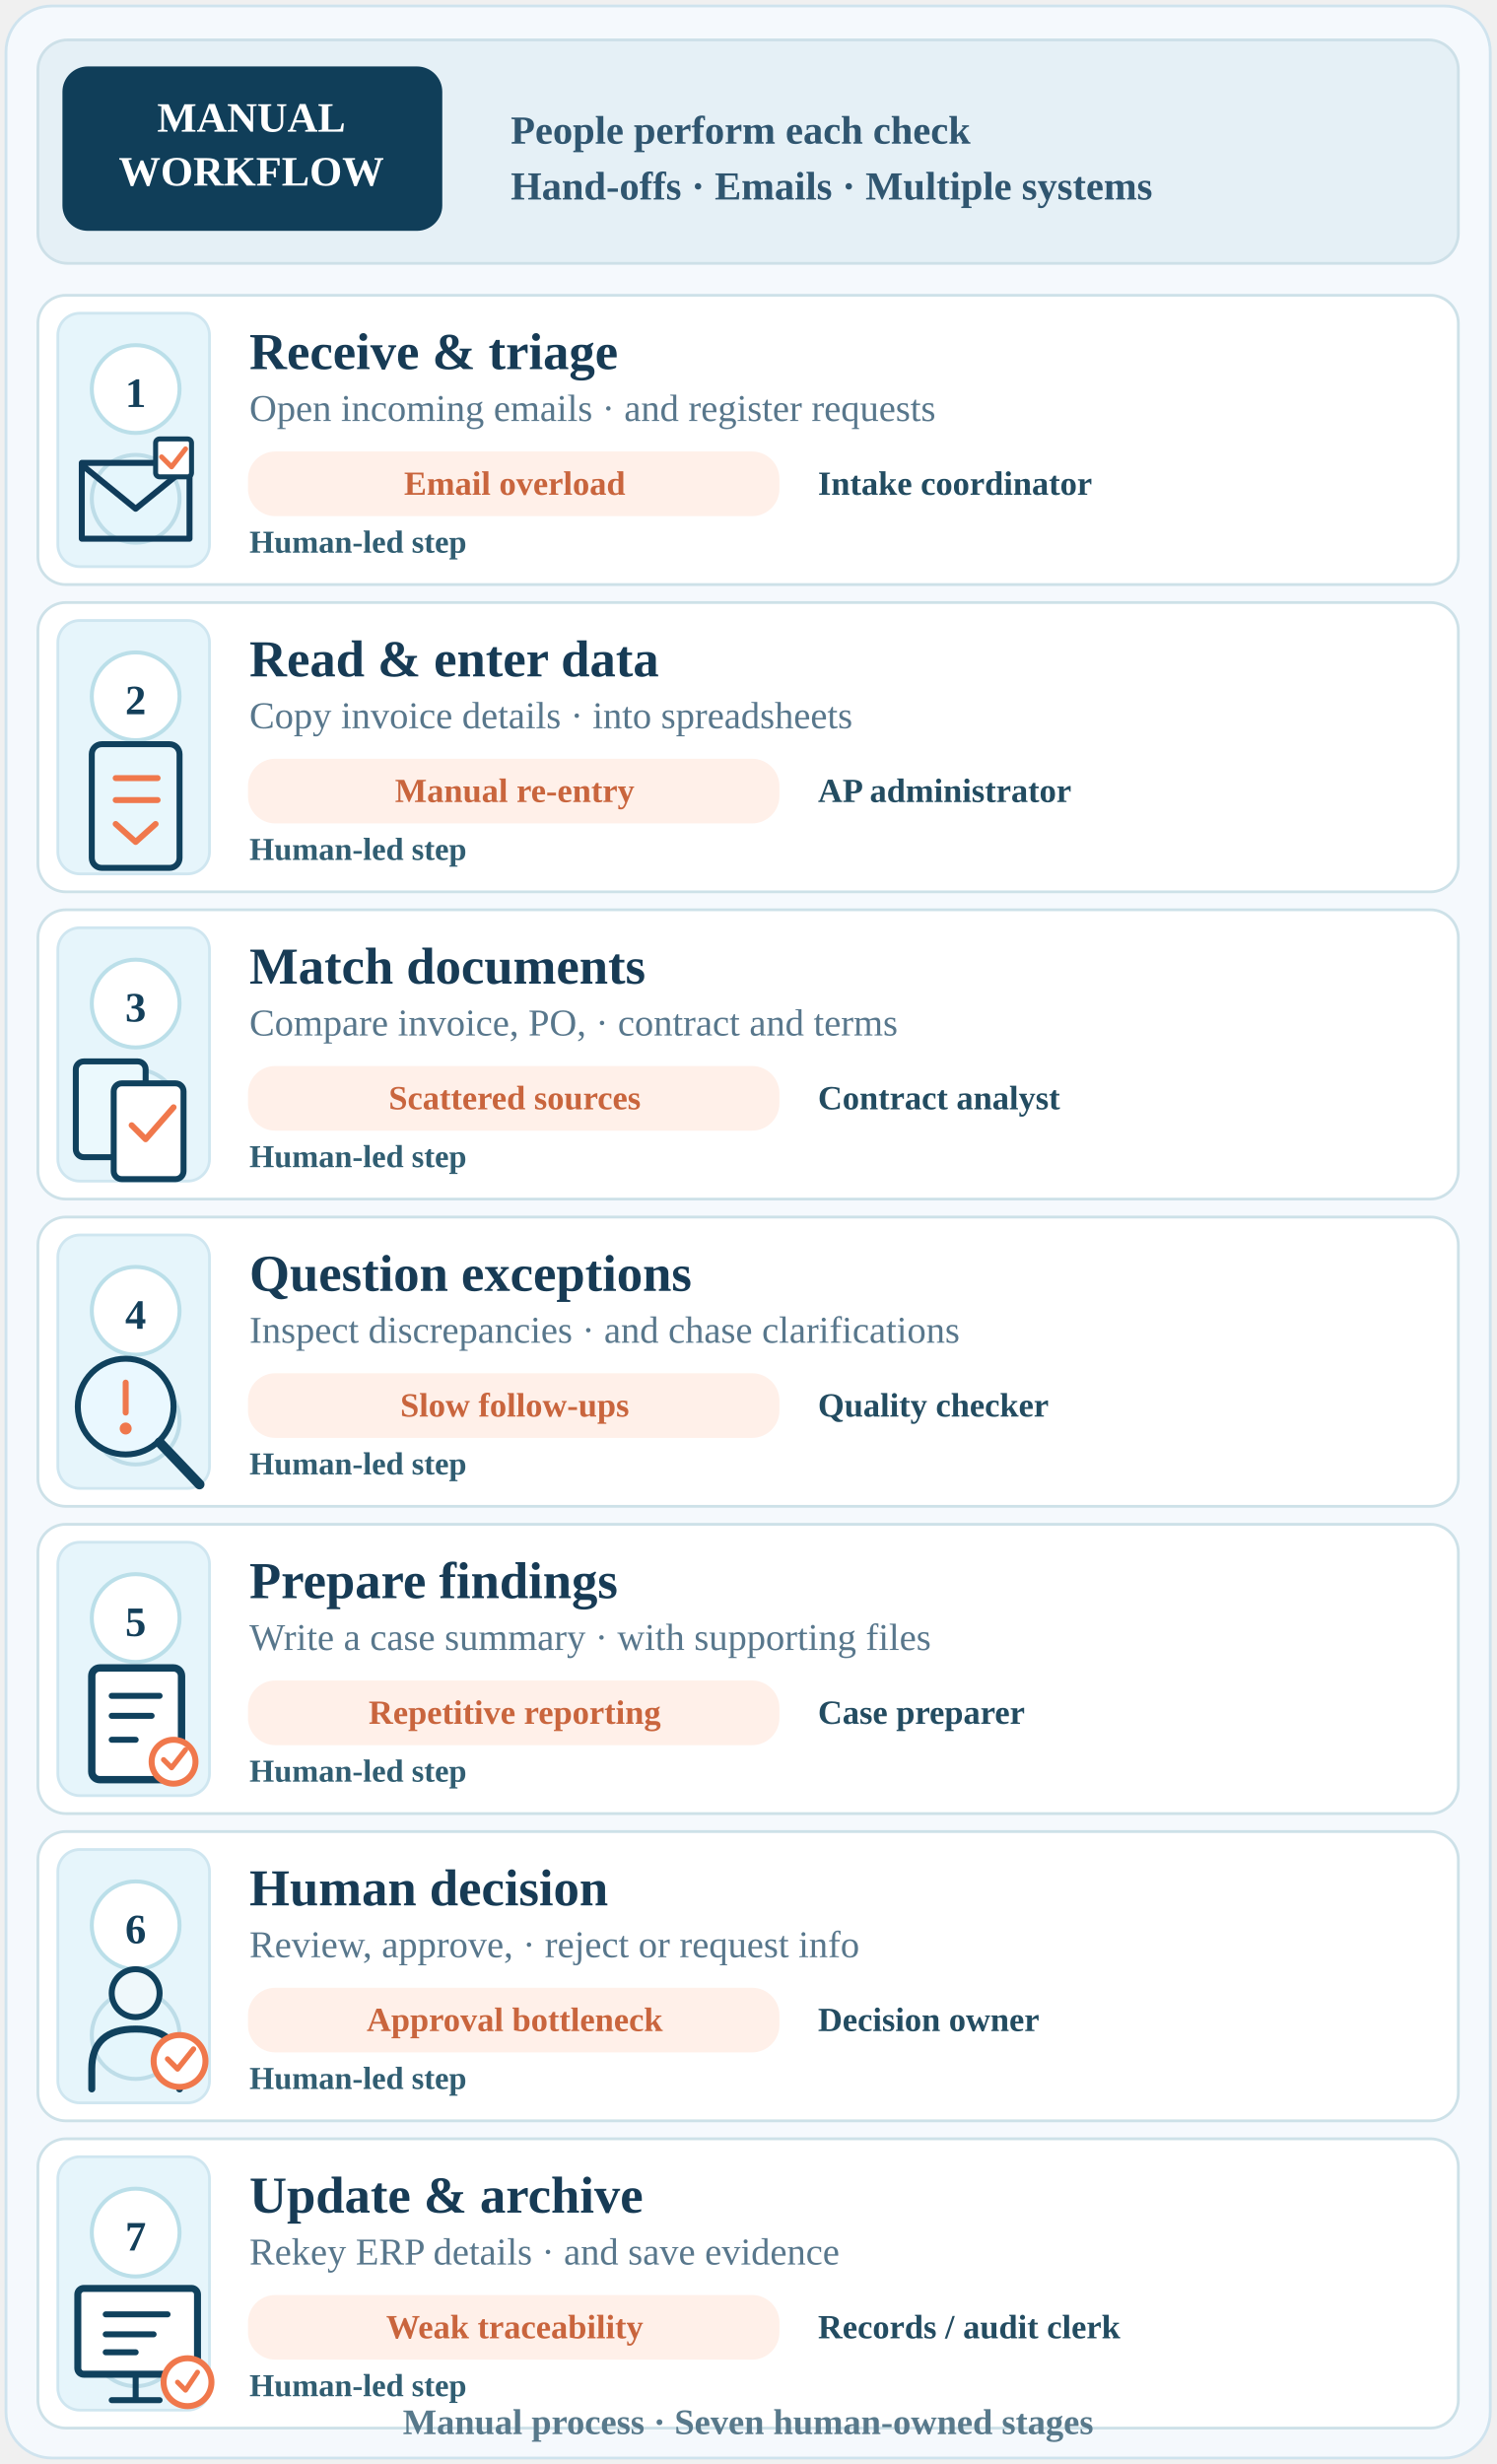
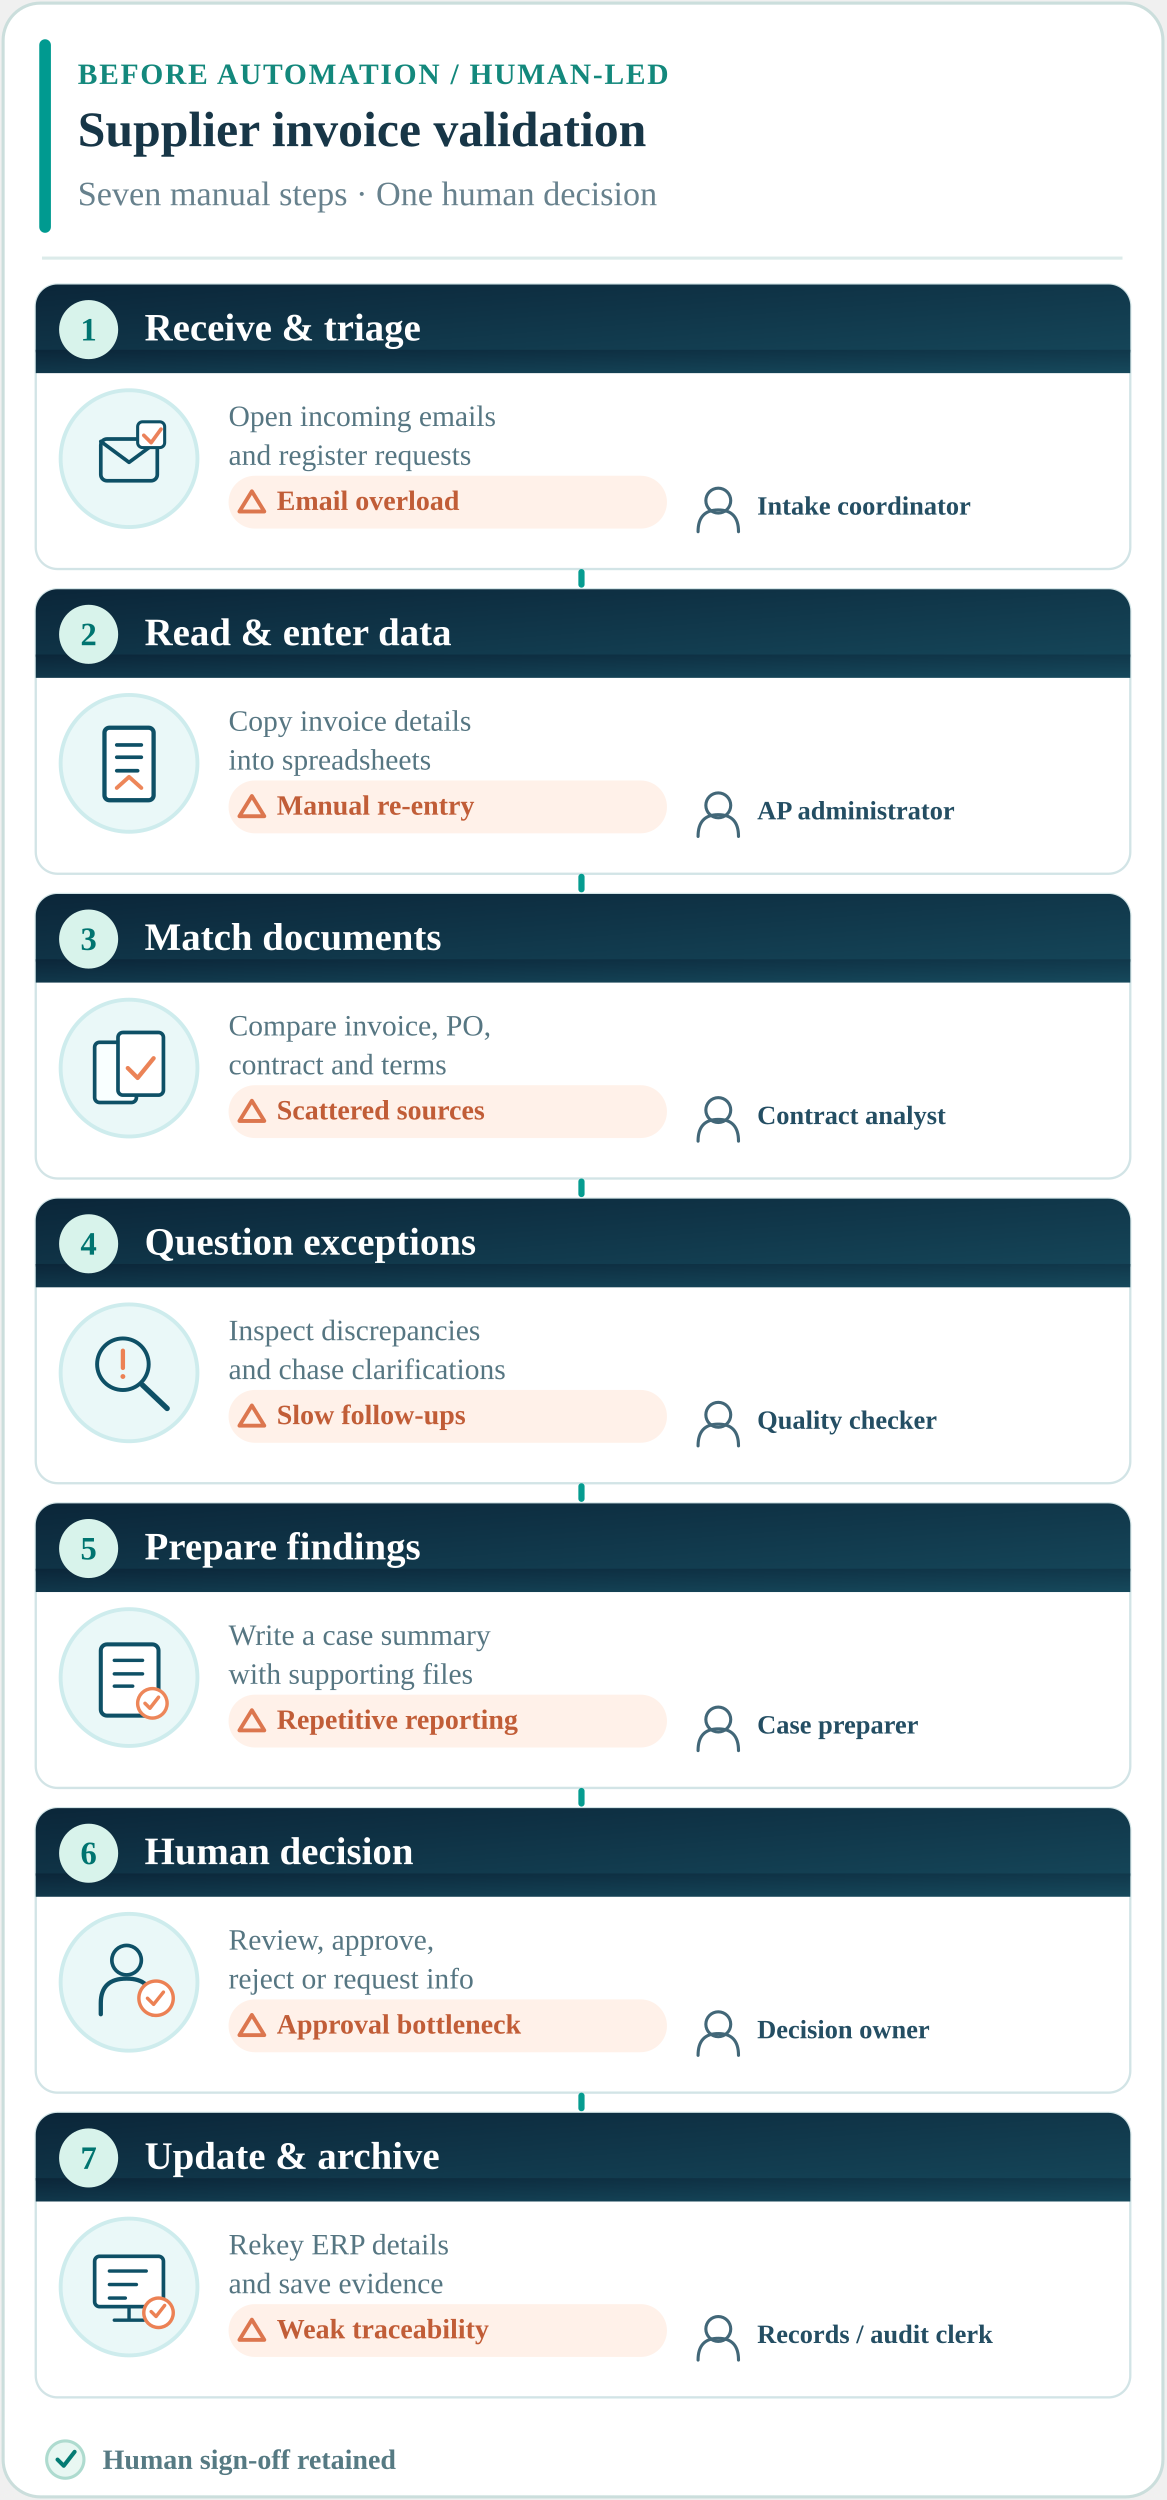
- <svg xmlns="http://www.w3.org/2000/svg" width="750" height="1235" viewBox="0 0 750 1235" role="img" aria-labelledby="title desc">
-   <rect x="3" y="3" width="744" height="1229" rx="23" fill="#f5f9fd" stroke="#cfe3ee" stroke-width="1.4" />
-   <rect x="19" y="20" width="712" height="112" rx="15" fill="#e5f0f6" stroke="#cde0e8" stroke-width="1.4" />
-   <rect x="32" y="34" width="189" height="81" rx="12" fill="#103e59" stroke="#103e59" stroke-width="1.4" />
-   <text x="126" y="66" text-anchor="middle" font-size="21" font-weight="850" fill="#fff">MANUAL</text>
-   <text x="126" y="93" text-anchor="middle" font-size="21" font-weight="850" fill="#fff">WORKFLOW</text>
-   <text x="256" y="72" text-anchor="start" font-size="20" font-weight="600" fill="#305670">People perform each check</text>
-   <text x="256" y="100" text-anchor="start" font-size="20" font-weight="600" fill="#305670">Hand-offs · Emails · Multiple systems</text>
-   <rect x="19" y="148" width="712" height="145" rx="14" fill="#fff" stroke="#cde1e8" stroke-width="1.4" />
-   <rect x="29" y="157" width="76" height="127" rx="11" fill="#e6f5fb" stroke="#cfe6f0" stroke-width="1.4" />
-   <circle cx="68" cy="195" r="22" fill="#fff" stroke="#bbdfe9" stroke-width="2" />
-   <text x="68" y="204" text-anchor="middle" font-size="21" font-weight="850" fill="#133f5a">1</text>
-   <circle cx="68" cy="250" r="22" fill="#e5f6fc" stroke="#bedde8" stroke-width="2" />
-   <path d="M41 232h54v38h-54z M41 233l27 22 27 -22" fill="none" stroke="#103c5a" stroke-width="3" stroke-linecap="round" stroke-linejoin="round" />
-   <rect x="78" y="220" width="18" height="19" rx="2" fill="#fff" stroke="#12415d" stroke-width="2.5" />
-   <path d="M81 229l5 5 7 -9" fill="none" stroke="#f0784c" stroke-width="2.5" stroke-linecap="round" stroke-linejoin="round" />
-   <text x="125" y="185" text-anchor="start" font-size="26" font-weight="800" fill="#173b55">Receive &amp; triage</text>
-   <text x="125" y="211" text-anchor="start" font-size="19" font-weight="500" fill="#58778c">Open incoming emails · and register requests</text>
-   <rect x="125" y="227" width="265" height="31" rx="13" fill="#fff0e9" stroke="#fff0e9" stroke-width="1.4" />
-   <text x="258" y="248" text-anchor="middle" font-size="17" font-weight="750" fill="#c9653d">Email overload</text>
-   <text x="410" y="248" text-anchor="start" font-size="17" font-weight="650" fill="#234c61">Intake coordinator</text>
-   <text x="125" y="277" text-anchor="start" font-size="16" font-weight="600" fill="#315e72">Human-led step</text>
-   <rect x="19" y="302" width="712" height="145" rx="14" fill="#fff" stroke="#cde1e8" stroke-width="1.4" />
-   <rect x="29" y="311" width="76" height="127" rx="11" fill="#e6f5fb" stroke="#cfe6f0" stroke-width="1.4" />
-   <circle cx="68" cy="349" r="22" fill="#fff" stroke="#bbdfe9" stroke-width="2" />
-   <text x="68" y="358" text-anchor="middle" font-size="21" font-weight="850" fill="#133f5a">2</text>
-   <circle cx="68" cy="404" r="22" fill="#e5f6fc" stroke="#bedde8" stroke-width="2" />
-   <rect x="46" y="373" width="44" height="62" rx="5" fill="#e8f7fc" stroke="#10415d" stroke-width="3" />
-   <path d="M58 390h21 M58 401h21 M58 413l10 9 10 -9" fill="none" stroke="#f0784c" stroke-width="3" stroke-linecap="round" stroke-linejoin="round" />
-   <text x="125" y="339" text-anchor="start" font-size="26" font-weight="800" fill="#173b55">Read &amp; enter data</text>
-   <text x="125" y="365" text-anchor="start" font-size="19" font-weight="500" fill="#58778c">Copy invoice details · into spreadsheets</text>
-   <rect x="125" y="381" width="265" height="31" rx="13" fill="#fff0e9" stroke="#fff0e9" stroke-width="1.4" />
-   <text x="258" y="402" text-anchor="middle" font-size="17" font-weight="750" fill="#c9653d">Manual re-entry</text>
-   <text x="410" y="402" text-anchor="start" font-size="17" font-weight="650" fill="#234c61">AP administrator</text>
-   <text x="125" y="431" text-anchor="start" font-size="16" font-weight="600" fill="#315e72">Human-led step</text>
-   <rect x="19" y="456" width="712" height="145" rx="14" fill="#fff" stroke="#cde1e8" stroke-width="1.4" />
-   <rect x="29" y="465" width="76" height="127" rx="11" fill="#e6f5fb" stroke="#cfe6f0" stroke-width="1.4" />
-   <circle cx="68" cy="503" r="22" fill="#fff" stroke="#bbdfe9" stroke-width="2" />
-   <text x="68" y="512" text-anchor="middle" font-size="21" font-weight="850" fill="#133f5a">3</text>
-   <circle cx="68" cy="558" r="22" fill="#e5f6fc" stroke="#bedde8" stroke-width="2" />
-   <rect x="38" y="532" width="35" height="48" rx="4" fill="#ebf9fd" stroke="#10415d" stroke-width="3" />
-   <rect x="57" y="543" width="35" height="48" rx="4" fill="#fff" stroke="#10415d" stroke-width="3" />
-   <path d="M66 564l7 7 14 -16" fill="none" stroke="#f0784c" stroke-width="3" stroke-linecap="round" stroke-linejoin="round" />
-   <text x="125" y="493" text-anchor="start" font-size="26" font-weight="800" fill="#173b55">Match documents</text>
-   <text x="125" y="519" text-anchor="start" font-size="19" font-weight="500" fill="#58778c">Compare invoice, PO, · contract and terms</text>
-   <rect x="125" y="535" width="265" height="31" rx="13" fill="#fff0e9" stroke="#fff0e9" stroke-width="1.4" />
-   <text x="258" y="556" text-anchor="middle" font-size="17" font-weight="750" fill="#c9653d">Scattered sources</text>
-   <text x="410" y="556" text-anchor="start" font-size="17" font-weight="650" fill="#234c61">Contract analyst</text>
-   <text x="125" y="585" text-anchor="start" font-size="16" font-weight="600" fill="#315e72">Human-led step</text>
-   <rect x="19" y="610" width="712" height="145" rx="14" fill="#fff" stroke="#cde1e8" stroke-width="1.4" />
-   <rect x="29" y="619" width="76" height="127" rx="11" fill="#e6f5fb" stroke="#cfe6f0" stroke-width="1.4" />
-   <circle cx="68" cy="657" r="22" fill="#fff" stroke="#bbdfe9" stroke-width="2" />
-   <text x="68" y="666" text-anchor="middle" font-size="21" font-weight="850" fill="#133f5a">4</text>
-   <circle cx="68" cy="712" r="22" fill="#e5f6fc" stroke="#bedde8" stroke-width="2" />
-   <circle cx="63" cy="705" r="24" fill="#eaf8ff" stroke="#10415d" stroke-width="3" />
-   <path d="M80 723l20 21" fill="none" stroke="#10415d" stroke-width="5" stroke-linecap="round" stroke-linejoin="round" />
-   <path d="M63 693v15" fill="none" stroke="#ef784d" stroke-width="3" stroke-linecap="round" stroke-linejoin="round" />
-   <circle cx="63" cy="716" r="2" fill="#ef784d" stroke="#ef784d" stroke-width="2" />
-   <text x="125" y="647" text-anchor="start" font-size="26" font-weight="800" fill="#173b55">Question exceptions</text>
-   <text x="125" y="673" text-anchor="start" font-size="19" font-weight="500" fill="#58778c">Inspect discrepancies · and chase clarifications</text>
-   <rect x="125" y="689" width="265" height="31" rx="13" fill="#fff0e9" stroke="#fff0e9" stroke-width="1.4" />
-   <text x="258" y="710" text-anchor="middle" font-size="17" font-weight="750" fill="#c9653d">Slow follow-ups</text>
-   <text x="410" y="710" text-anchor="start" font-size="17" font-weight="650" fill="#234c61">Quality checker</text>
-   <text x="125" y="739" text-anchor="start" font-size="16" font-weight="600" fill="#315e72">Human-led step</text>
-   <rect x="19" y="764" width="712" height="145" rx="14" fill="#fff" stroke="#cde1e8" stroke-width="1.4" />
-   <rect x="29" y="773" width="76" height="127" rx="11" fill="#e6f5fb" stroke="#cfe6f0" stroke-width="1.4" />
-   <circle cx="68" cy="811" r="22" fill="#fff" stroke="#bbdfe9" stroke-width="2" />
-   <text x="68" y="820" text-anchor="middle" font-size="21" font-weight="850" fill="#133f5a">5</text>
-   <circle cx="68" cy="866" r="22" fill="#e5f6fc" stroke="#bedde8" stroke-width="2" />
-   <rect x="46" y="836" width="45" height="56" rx="4" fill="#fff" stroke="#10415d" stroke-width="3.7" />
-   <path d="M56 850h24 M56 860h20 M56 872h12" fill="none" stroke="#10415d" stroke-width="3" stroke-linecap="round" stroke-linejoin="round" />
-   <circle cx="87" cy="883" r="11" fill="#fff" stroke="#f0784c" stroke-width="3" />
-   <path d="M82 882l4 4 7 -9" fill="none" stroke="#f0784c" stroke-width="2.6" stroke-linecap="round" stroke-linejoin="round" />
-   <text x="125" y="801" text-anchor="start" font-size="26" font-weight="800" fill="#173b55">Prepare findings</text>
-   <text x="125" y="827" text-anchor="start" font-size="19" font-weight="500" fill="#58778c">Write a case summary · with supporting files</text>
-   <rect x="125" y="843" width="265" height="31" rx="13" fill="#fff0e9" stroke="#fff0e9" stroke-width="1.4" />
-   <text x="258" y="864" text-anchor="middle" font-size="17" font-weight="750" fill="#c9653d">Repetitive reporting</text>
-   <text x="410" y="864" text-anchor="start" font-size="17" font-weight="650" fill="#234c61">Case preparer</text>
-   <text x="125" y="893" text-anchor="start" font-size="16" font-weight="600" fill="#315e72">Human-led step</text>
-   <rect x="19" y="918" width="712" height="145" rx="14" fill="#fff" stroke="#cde1e8" stroke-width="1.4" />
-   <rect x="29" y="927" width="76" height="127" rx="11" fill="#e6f5fb" stroke="#cfe6f0" stroke-width="1.4" />
-   <circle cx="68" cy="965" r="22" fill="#fff" stroke="#bbdfe9" stroke-width="2" />
-   <text x="68" y="974" text-anchor="middle" font-size="21" font-weight="850" fill="#133f5a">6</text>
-   <circle cx="68" cy="1020" r="22" fill="#e5f6fc" stroke="#bedde8" stroke-width="2" />
-   <circle cx="68" cy="999" r="12" fill="#eff8fb" stroke="#10415d" stroke-width="3" />
-   <path d="M46 1047v-10q0 -20 22 -20t22 20v10" fill="none" stroke="#10415d" stroke-width="3.5" stroke-linecap="round" stroke-linejoin="round" />
-   <circle cx="90" cy="1033" r="13" fill="#fff" stroke="#f0784c" stroke-width="3" />
-   <path d="M84 1032l5 5 8 -10" fill="none" stroke="#f0784c" stroke-width="2.7" stroke-linecap="round" stroke-linejoin="round" />
-   <text x="125" y="955" text-anchor="start" font-size="26" font-weight="800" fill="#173b55">Human decision</text>
-   <text x="125" y="981" text-anchor="start" font-size="19" font-weight="500" fill="#58778c">Review, approve, · reject or request info</text>
-   <rect x="125" y="997" width="265" height="31" rx="13" fill="#fff0e9" stroke="#fff0e9" stroke-width="1.4" />
-   <text x="258" y="1018" text-anchor="middle" font-size="17" font-weight="750" fill="#c9653d">Approval bottleneck</text>
-   <text x="410" y="1018" text-anchor="start" font-size="17" font-weight="650" fill="#234c61">Decision owner</text>
-   <text x="125" y="1047" text-anchor="start" font-size="16" font-weight="600" fill="#315e72">Human-led step</text>
-   <rect x="19" y="1072" width="712" height="145" rx="14" fill="#fff" stroke="#cde1e8" stroke-width="1.4" />
-   <rect x="29" y="1081" width="76" height="127" rx="11" fill="#e6f5fb" stroke="#cfe6f0" stroke-width="1.4" />
-   <circle cx="68" cy="1119" r="22" fill="#fff" stroke="#bbdfe9" stroke-width="2" />
-   <text x="68" y="1128" text-anchor="middle" font-size="21" font-weight="850" fill="#133f5a">7</text>
-   <circle cx="68" cy="1174" r="22" fill="#e5f6fc" stroke="#bedde8" stroke-width="2" />
-   <rect x="39" y="1147" width="60" height="43" rx="3" fill="#fff" stroke="#10415d" stroke-width="3.5" />
-   <path d="M53 1160h31 M53 1170h24 M53 1179h15 M68 1191v11 M56 1203h24" fill="none" stroke="#10415d" stroke-width="3" stroke-linecap="round" stroke-linejoin="round" />
-   <circle cx="94" cy="1194" r="12" fill="#fff" stroke="#f0784c" stroke-width="3" />
-   <path d="M89 1194l4 4 6 -9" fill="none" stroke="#f0784c" stroke-width="2.5" stroke-linecap="round" stroke-linejoin="round" />
-   <text x="125" y="1109" text-anchor="start" font-size="26" font-weight="800" fill="#173b55">Update &amp; archive</text>
-   <text x="125" y="1135" text-anchor="start" font-size="19" font-weight="500" fill="#58778c">Rekey ERP details · and save evidence</text>
-   <rect x="125" y="1151" width="265" height="31" rx="13" fill="#fff0e9" stroke="#fff0e9" stroke-width="1.4" />
-   <text x="258" y="1172" text-anchor="middle" font-size="17" font-weight="750" fill="#c9653d">Weak traceability</text>
-   <text x="410" y="1172" text-anchor="start" font-size="17" font-weight="650" fill="#234c61">Records / audit clerk</text>
-   <text x="125" y="1201" text-anchor="start" font-size="16" font-weight="600" fill="#315e72">Human-led step</text>
-   <text x="375" y="1220" text-anchor="middle" font-size="18" font-weight="600" fill="#58798b">Manual process · Seven human-owned stages</text>
+ <svg xmlns="http://www.w3.org/2000/svg" width="750" height="1608" viewBox="0 0 750 1608" role="img" aria-labelledby="title desc">
+   <defs>
+     <linearGradient id="navy" x1="0" y1="0" x2="1" y2="1">
+       <stop stop-color="#0b2639" />
+       <stop offset="1" stop-color="#16495c" />
+     </linearGradient>
+     <linearGradient id="teal" x1="0" y1="0" x2="1" y2="1">
+       <stop stop-color="#068d85" />
+       <stop offset="1" stop-color="#00a49a" />
+     </linearGradient>
+     <linearGradient id="header" x1="0" y1="0" x2="1" y2="1">
+       <stop stop-color="#fff" />
+       <stop offset="1" stop-color="#f1f9f9" />
+     </linearGradient>
+     <filter id="shadow" x="-30%" y="-30%" width="160%" height="160%">
+       <feDropShadow dx="0" dy="3" stdDeviation="6" flood-color="#174e5c" flood-opacity=".08" />
+     </filter>
+   </defs>
+   <rect x="2" y="2" width="746" height="1604" rx="24" fill="#fff" stroke="#cbdedc" stroke-width="2" />
+   <rect x="26" y="26" width="6" height="123" rx="3" fill="#009a90" stroke="#009a90" stroke-width="1.5" />
+   <text x="50" y="54" text-anchor="start" font-size="19" font-weight="850" letter-spacing="1.1" fill="#13887c">BEFORE AUTOMATION / HUMAN-LED</text>
+   <text x="50" y="94" text-anchor="start" font-size="32" font-weight="820" letter-spacing="0" fill="#173647">Supplier invoice validation</text>
+   <text x="50" y="132" text-anchor="start" font-size="22" font-weight="500" letter-spacing="0" fill="#67818d">Seven manual steps · One human decision</text>
+   <path d="M27 166H722" stroke="#dcebea" stroke-width="2" />
+   <rect x="23" y="183" width="704" height="183" rx="14" fill="#fff" stroke="#d2e4e6" stroke-width="1.5" />
+   <rect x="23" y="183" width="704" height="56" rx="14" fill="url(#navy)" stroke="none" stroke-width="0" />
+   <rect x="23" y="225" width="704" height="15" rx="0" fill="url(#navy)" stroke="none" stroke-width="0" />
+   <circle cx="57" cy="212" r="19" fill="#d8f3eb" stroke="none" stroke-width="1.7" />
+   <text x="57" y="219" text-anchor="middle" font-size="21" font-weight="800" letter-spacing="0" fill="#007470">1</text>
+   <text x="93" y="219" text-anchor="start" font-size="25" font-weight="760" letter-spacing="0" fill="#fff">Receive &amp; triage</text>
+   <circle cx="83" cy="295" r="44" fill="#eaf8f8" stroke="#ceeced" stroke-width="2.5" />
+   <g transform="translate(83 295) scale(0.79)">
+     <rect x="-23" y="-16" width="46" height="34" rx="5" fill="none" stroke="#0e5066" stroke-width="3" />
+     <path d="M-23 -14 L0 3 23 -14" fill="none" stroke="#0e5066" stroke-width="3" stroke-linejoin="round" stroke-linecap="round" />
+     <rect x="7" y="-30" width="22" height="21" rx="4" fill="#fff" stroke="#0e5066" stroke-width="2.5" />
+     <path d="M12 -19 l6 6 8 -11" fill="none" stroke="#eb815a" stroke-width="3" stroke-linejoin="round" stroke-linecap="round" />
+   </g>
+   <text x="147" y="274" text-anchor="start" font-size="19" font-weight="540" letter-spacing="0" fill="#567682">Open incoming emails</text>
+   <text x="147" y="299" text-anchor="start" font-size="19" font-weight="540" letter-spacing="0" fill="#567682">and register requests</text>
+   <rect x="147" y="306" width="282" height="34" rx="17" fill="#fff1e9" stroke="none" stroke-width="0" />
+   <path d="M162 316l8 13h-16z" fill="none" stroke="#dc764e" stroke-width="2.5" stroke-linejoin="round" stroke-linecap="round" />
+   <text x="178" y="328" text-anchor="start" font-size="18" font-weight="770" letter-spacing="0" fill="#c15d37">Email overload</text>
+   <circle cx="462" cy="322" r="8" fill="none" stroke="#426778" stroke-width="2" />
+   <path d="M449 342q0 -14 13 -14t13 14" fill="none" stroke="#426778" stroke-width="2" stroke-linejoin="round" stroke-linecap="round" />
+   <text x="487" y="331" text-anchor="start" font-size="17" font-weight="700" letter-spacing="0" fill="#244e63">Intake coordinator</text>
+   <path d="M374 368v8" fill="none" stroke="#069c90" stroke-width="4" stroke-linejoin="round" stroke-linecap="round" />
+   <rect x="23" y="379" width="704" height="183" rx="14" fill="#fff" stroke="#d2e4e6" stroke-width="1.5" />
+   <rect x="23" y="379" width="704" height="56" rx="14" fill="url(#navy)" stroke="none" stroke-width="0" />
+   <rect x="23" y="421" width="704" height="15" rx="0" fill="url(#navy)" stroke="none" stroke-width="0" />
+   <circle cx="57" cy="408" r="19" fill="#d8f3eb" stroke="none" stroke-width="1.7" />
+   <text x="57" y="415" text-anchor="middle" font-size="21" font-weight="800" letter-spacing="0" fill="#007470">2</text>
+   <text x="93" y="415" text-anchor="start" font-size="25" font-weight="760" letter-spacing="0" fill="#fff">Read &amp; enter data</text>
+   <circle cx="83" cy="491" r="44" fill="#eaf8f8" stroke="#ceeced" stroke-width="2.5" />
+   <g transform="translate(83 491) scale(0.79)">
+     <rect x="-20" y="-29" width="40" height="59" rx="4" fill="#fff" stroke="#0e5066" stroke-width="3.5" />
+     <path d="M-10 -15h20m-20 10h20m-20 11h17" fill="none" stroke="#0e5066" stroke-width="3" stroke-linejoin="round" stroke-linecap="round" />
+     <path d="M-10 20l10 -9 10 9" fill="none" stroke="#ed8659" stroke-width="3.2" stroke-linejoin="round" stroke-linecap="round" />
+   </g>
+   <text x="147" y="470" text-anchor="start" font-size="19" font-weight="540" letter-spacing="0" fill="#567682">Copy invoice details</text>
+   <text x="147" y="495" text-anchor="start" font-size="19" font-weight="540" letter-spacing="0" fill="#567682">into spreadsheets</text>
+   <rect x="147" y="502" width="282" height="34" rx="17" fill="#fff1e9" stroke="none" stroke-width="0" />
+   <path d="M162 512l8 13h-16z" fill="none" stroke="#dc764e" stroke-width="2.5" stroke-linejoin="round" stroke-linecap="round" />
+   <text x="178" y="524" text-anchor="start" font-size="18" font-weight="770" letter-spacing="0" fill="#c15d37">Manual re-entry</text>
+   <circle cx="462" cy="518" r="8" fill="none" stroke="#426778" stroke-width="2" />
+   <path d="M449 538q0 -14 13 -14t13 14" fill="none" stroke="#426778" stroke-width="2" stroke-linejoin="round" stroke-linecap="round" />
+   <text x="487" y="527" text-anchor="start" font-size="17" font-weight="700" letter-spacing="0" fill="#244e63">AP administrator</text>
+   <path d="M374 564v8" fill="none" stroke="#069c90" stroke-width="4" stroke-linejoin="round" stroke-linecap="round" />
+   <rect x="23" y="575" width="704" height="183" rx="14" fill="#fff" stroke="#d2e4e6" stroke-width="1.5" />
+   <rect x="23" y="575" width="704" height="56" rx="14" fill="url(#navy)" stroke="none" stroke-width="0" />
+   <rect x="23" y="617" width="704" height="15" rx="0" fill="url(#navy)" stroke="none" stroke-width="0" />
+   <circle cx="57" cy="604" r="19" fill="#d8f3eb" stroke="none" stroke-width="1.7" />
+   <text x="57" y="611" text-anchor="middle" font-size="21" font-weight="800" letter-spacing="0" fill="#007470">3</text>
+   <text x="93" y="611" text-anchor="start" font-size="25" font-weight="760" letter-spacing="0" fill="#fff">Match documents</text>
+   <circle cx="83" cy="687" r="44" fill="#eaf8f8" stroke="#ceeced" stroke-width="2.5" />
+   <g transform="translate(83 687) scale(0.79)">
+     <rect x="-28" y="-21" width="34" height="49" rx="4" fill="#f9ffff" stroke="#0e5066" stroke-width="3" />
+     <rect x="-9" y="-29" width="37" height="51" rx="4" fill="#fff" stroke="#0e5066" stroke-width="3" />
+     <path d="M-1 0 l8 8 13 -16" fill="none" stroke="#eb8357" stroke-width="3.5" stroke-linejoin="round" stroke-linecap="round" />
+   </g>
+   <text x="147" y="666" text-anchor="start" font-size="19" font-weight="540" letter-spacing="0" fill="#567682">Compare invoice, PO,</text>
+   <text x="147" y="691" text-anchor="start" font-size="19" font-weight="540" letter-spacing="0" fill="#567682">contract and terms</text>
+   <rect x="147" y="698" width="282" height="34" rx="17" fill="#fff1e9" stroke="none" stroke-width="0" />
+   <path d="M162 708l8 13h-16z" fill="none" stroke="#dc764e" stroke-width="2.5" stroke-linejoin="round" stroke-linecap="round" />
+   <text x="178" y="720" text-anchor="start" font-size="18" font-weight="770" letter-spacing="0" fill="#c15d37">Scattered sources</text>
+   <circle cx="462" cy="714" r="8" fill="none" stroke="#426778" stroke-width="2" />
+   <path d="M449 734q0 -14 13 -14t13 14" fill="none" stroke="#426778" stroke-width="2" stroke-linejoin="round" stroke-linecap="round" />
+   <text x="487" y="723" text-anchor="start" font-size="17" font-weight="700" letter-spacing="0" fill="#244e63">Contract analyst</text>
+   <path d="M374 760v8" fill="none" stroke="#069c90" stroke-width="4" stroke-linejoin="round" stroke-linecap="round" />
+   <rect x="23" y="771" width="704" height="183" rx="14" fill="#fff" stroke="#d2e4e6" stroke-width="1.5" />
+   <rect x="23" y="771" width="704" height="56" rx="14" fill="url(#navy)" stroke="none" stroke-width="0" />
+   <rect x="23" y="813" width="704" height="15" rx="0" fill="url(#navy)" stroke="none" stroke-width="0" />
+   <circle cx="57" cy="800" r="19" fill="#d8f3eb" stroke="none" stroke-width="1.7" />
+   <text x="57" y="807" text-anchor="middle" font-size="21" font-weight="800" letter-spacing="0" fill="#007470">4</text>
+   <text x="93" y="807" text-anchor="start" font-size="25" font-weight="760" letter-spacing="0" fill="#fff">Question exceptions</text>
+   <circle cx="83" cy="883" r="44" fill="#eaf8f8" stroke="#ceeced" stroke-width="2.5" />
+   <g transform="translate(83 883) scale(0.79)">
+     <circle cx="-5" cy="-7" r="21" fill="none" stroke="#0e5066" stroke-width="3.2" />
+     <path d="M11 10l20 19" fill="none" stroke="#0e5066" stroke-width="4.4" stroke-linejoin="round" stroke-linecap="round" />
+     <path d="M-5 -18v14" fill="none" stroke="#ec8154" stroke-width="3.5" stroke-linejoin="round" stroke-linecap="round" />
+     <circle cx="-5" cy="3" r="2" fill="#ec8154" stroke="none" stroke-width="1.7" />
+   </g>
+   <text x="147" y="862" text-anchor="start" font-size="19" font-weight="540" letter-spacing="0" fill="#567682">Inspect discrepancies</text>
+   <text x="147" y="887" text-anchor="start" font-size="19" font-weight="540" letter-spacing="0" fill="#567682">and chase clarifications</text>
+   <rect x="147" y="894" width="282" height="34" rx="17" fill="#fff1e9" stroke="none" stroke-width="0" />
+   <path d="M162 904l8 13h-16z" fill="none" stroke="#dc764e" stroke-width="2.5" stroke-linejoin="round" stroke-linecap="round" />
+   <text x="178" y="916" text-anchor="start" font-size="18" font-weight="770" letter-spacing="0" fill="#c15d37">Slow follow-ups</text>
+   <circle cx="462" cy="910" r="8" fill="none" stroke="#426778" stroke-width="2" />
+   <path d="M449 930q0 -14 13 -14t13 14" fill="none" stroke="#426778" stroke-width="2" stroke-linejoin="round" stroke-linecap="round" />
+   <text x="487" y="919" text-anchor="start" font-size="17" font-weight="700" letter-spacing="0" fill="#244e63">Quality checker</text>
+   <path d="M374 956v8" fill="none" stroke="#069c90" stroke-width="4" stroke-linejoin="round" stroke-linecap="round" />
+   <rect x="23" y="967" width="704" height="183" rx="14" fill="#fff" stroke="#d2e4e6" stroke-width="1.5" />
+   <rect x="23" y="967" width="704" height="56" rx="14" fill="url(#navy)" stroke="none" stroke-width="0" />
+   <rect x="23" y="1009" width="704" height="15" rx="0" fill="url(#navy)" stroke="none" stroke-width="0" />
+   <circle cx="57" cy="996" r="19" fill="#d8f3eb" stroke="none" stroke-width="1.7" />
+   <text x="57" y="1003" text-anchor="middle" font-size="21" font-weight="800" letter-spacing="0" fill="#007470">5</text>
+   <text x="93" y="1003" text-anchor="start" font-size="25" font-weight="760" letter-spacing="0" fill="#fff">Prepare findings</text>
+   <circle cx="83" cy="1079" r="44" fill="#eaf8f8" stroke="#ceeced" stroke-width="2.5" />
+   <g transform="translate(83 1079) scale(0.79)">
+     <rect x="-23" y="-27" width="47" height="58" rx="5" fill="#fff" stroke="#0e5066" stroke-width="3.3" />
+     <path d="M-12 -14h23m-23 11h23m-23 10h15" fill="none" stroke="#0e5066" stroke-width="2.8" stroke-linejoin="round" stroke-linecap="round" />
+     <circle cx="19" cy="21" r="12" fill="#fff" stroke="#ed8659" stroke-width="2.8" />
+     <path d="M13 21l4 4 7 -9" fill="none" stroke="#ed8659" stroke-width="2.9" stroke-linejoin="round" stroke-linecap="round" />
+   </g>
+   <text x="147" y="1058" text-anchor="start" font-size="19" font-weight="540" letter-spacing="0" fill="#567682">Write a case summary</text>
+   <text x="147" y="1083" text-anchor="start" font-size="19" font-weight="540" letter-spacing="0" fill="#567682">with supporting files</text>
+   <rect x="147" y="1090" width="282" height="34" rx="17" fill="#fff1e9" stroke="none" stroke-width="0" />
+   <path d="M162 1100l8 13h-16z" fill="none" stroke="#dc764e" stroke-width="2.5" stroke-linejoin="round" stroke-linecap="round" />
+   <text x="178" y="1112" text-anchor="start" font-size="18" font-weight="770" letter-spacing="0" fill="#c15d37">Repetitive reporting</text>
+   <circle cx="462" cy="1106" r="8" fill="none" stroke="#426778" stroke-width="2" />
+   <path d="M449 1126q0 -14 13 -14t13 14" fill="none" stroke="#426778" stroke-width="2" stroke-linejoin="round" stroke-linecap="round" />
+   <text x="487" y="1115" text-anchor="start" font-size="17" font-weight="700" letter-spacing="0" fill="#244e63">Case preparer</text>
+   <path d="M374 1152v8" fill="none" stroke="#069c90" stroke-width="4" stroke-linejoin="round" stroke-linecap="round" />
+   <rect x="23" y="1163" width="704" height="183" rx="14" fill="#fff" stroke="#d2e4e6" stroke-width="1.5" />
+   <rect x="23" y="1163" width="704" height="56" rx="14" fill="url(#navy)" stroke="none" stroke-width="0" />
+   <rect x="23" y="1205" width="704" height="15" rx="0" fill="url(#navy)" stroke="none" stroke-width="0" />
+   <circle cx="57" cy="1192" r="19" fill="#d8f3eb" stroke="none" stroke-width="1.7" />
+   <text x="57" y="1199" text-anchor="middle" font-size="21" font-weight="800" letter-spacing="0" fill="#007470">6</text>
+   <text x="93" y="1199" text-anchor="start" font-size="25" font-weight="760" letter-spacing="0" fill="#fff">Human decision</text>
+   <circle cx="83" cy="1275" r="44" fill="#eaf8f8" stroke="#ceeced" stroke-width="2.5" />
+   <g transform="translate(83 1275) scale(0.79)">
+     <circle cx="-2" cy="-18" r="12" fill="none" stroke="#0e5066" stroke-width="3" />
+     <path d="M-23 26v-9q0 -20 21 -20t21 20v9" fill="none" stroke="#0e5066" stroke-width="3.5" stroke-linejoin="round" stroke-linecap="round" />
+     <circle cx="22" cy="13" r="14" fill="#fff" stroke="#ec8154" stroke-width="2.8" />
+     <path d="M15 13l5 5 8 -10" fill="none" stroke="#ec8154" stroke-width="2.8" stroke-linejoin="round" stroke-linecap="round" />
+   </g>
+   <text x="147" y="1254" text-anchor="start" font-size="19" font-weight="540" letter-spacing="0" fill="#567682">Review, approve,</text>
+   <text x="147" y="1279" text-anchor="start" font-size="19" font-weight="540" letter-spacing="0" fill="#567682">reject or request info</text>
+   <rect x="147" y="1286" width="282" height="34" rx="17" fill="#fff1e9" stroke="none" stroke-width="0" />
+   <path d="M162 1296l8 13h-16z" fill="none" stroke="#dc764e" stroke-width="2.5" stroke-linejoin="round" stroke-linecap="round" />
+   <text x="178" y="1308" text-anchor="start" font-size="18" font-weight="770" letter-spacing="0" fill="#c15d37">Approval bottleneck</text>
+   <circle cx="462" cy="1302" r="8" fill="none" stroke="#426778" stroke-width="2" />
+   <path d="M449 1322q0 -14 13 -14t13 14" fill="none" stroke="#426778" stroke-width="2" stroke-linejoin="round" stroke-linecap="round" />
+   <text x="487" y="1311" text-anchor="start" font-size="17" font-weight="700" letter-spacing="0" fill="#244e63">Decision owner</text>
+   <path d="M374 1348v8" fill="none" stroke="#069c90" stroke-width="4" stroke-linejoin="round" stroke-linecap="round" />
+   <rect x="23" y="1359" width="704" height="183" rx="14" fill="#fff" stroke="#d2e4e6" stroke-width="1.5" />
+   <rect x="23" y="1359" width="704" height="56" rx="14" fill="url(#navy)" stroke="none" stroke-width="0" />
+   <rect x="23" y="1401" width="704" height="15" rx="0" fill="url(#navy)" stroke="none" stroke-width="0" />
+   <circle cx="57" cy="1388" r="19" fill="#d8f3eb" stroke="none" stroke-width="1.7" />
+   <text x="57" y="1395" text-anchor="middle" font-size="21" font-weight="800" letter-spacing="0" fill="#007470">7</text>
+   <text x="93" y="1395" text-anchor="start" font-size="25" font-weight="760" letter-spacing="0" fill="#fff">Update &amp; archive</text>
+   <circle cx="83" cy="1471" r="44" fill="#eaf8f8" stroke="#ceeced" stroke-width="2.5" />
+   <g transform="translate(83 1471) scale(0.79)">
+     <rect x="-28" y="-25" width="56" height="41" rx="4" fill="#fff" stroke="#0e5066" stroke-width="3" />
+     <path d="M-16 -13h30M-16 -2h22M-16 9h13 M0 17v10 M-12 27h24" fill="none" stroke="#0e5066" stroke-width="2.8" stroke-linejoin="round" stroke-linecap="round" />
+     <circle cx="24" cy="21" r="12" fill="#fff" stroke="#ec8154" stroke-width="2.8" />
+     <path d="M18 20l4 4 7 -9" fill="none" stroke="#ec8154" stroke-width="2.8" stroke-linejoin="round" stroke-linecap="round" />
+   </g>
+   <text x="147" y="1450" text-anchor="start" font-size="19" font-weight="540" letter-spacing="0" fill="#567682">Rekey ERP details</text>
+   <text x="147" y="1475" text-anchor="start" font-size="19" font-weight="540" letter-spacing="0" fill="#567682">and save evidence</text>
+   <rect x="147" y="1482" width="282" height="34" rx="17" fill="#fff1e9" stroke="none" stroke-width="0" />
+   <path d="M162 1492l8 13h-16z" fill="none" stroke="#dc764e" stroke-width="2.5" stroke-linejoin="round" stroke-linecap="round" />
+   <text x="178" y="1504" text-anchor="start" font-size="18" font-weight="770" letter-spacing="0" fill="#c15d37">Weak traceability</text>
+   <circle cx="462" cy="1498" r="8" fill="none" stroke="#426778" stroke-width="2" />
+   <path d="M449 1518q0 -14 13 -14t13 14" fill="none" stroke="#426778" stroke-width="2" stroke-linejoin="round" stroke-linecap="round" />
+   <text x="487" y="1507" text-anchor="start" font-size="17" font-weight="700" letter-spacing="0" fill="#244e63">Records / audit clerk</text>
+   <circle cx="42" cy="1582" r="12" fill="#e8f7f2" stroke="#aedbcf" stroke-width="2" />
+   <path d="M37 1582l4 4 7 -9" fill="none" stroke="#047b73" stroke-width="2.6" stroke-linejoin="round" stroke-linecap="round" />
+   <text x="66" y="1588" text-anchor="start" font-size="18" font-weight="650" letter-spacing="0" fill="#567a83">Human sign-off retained</text>
</svg>
